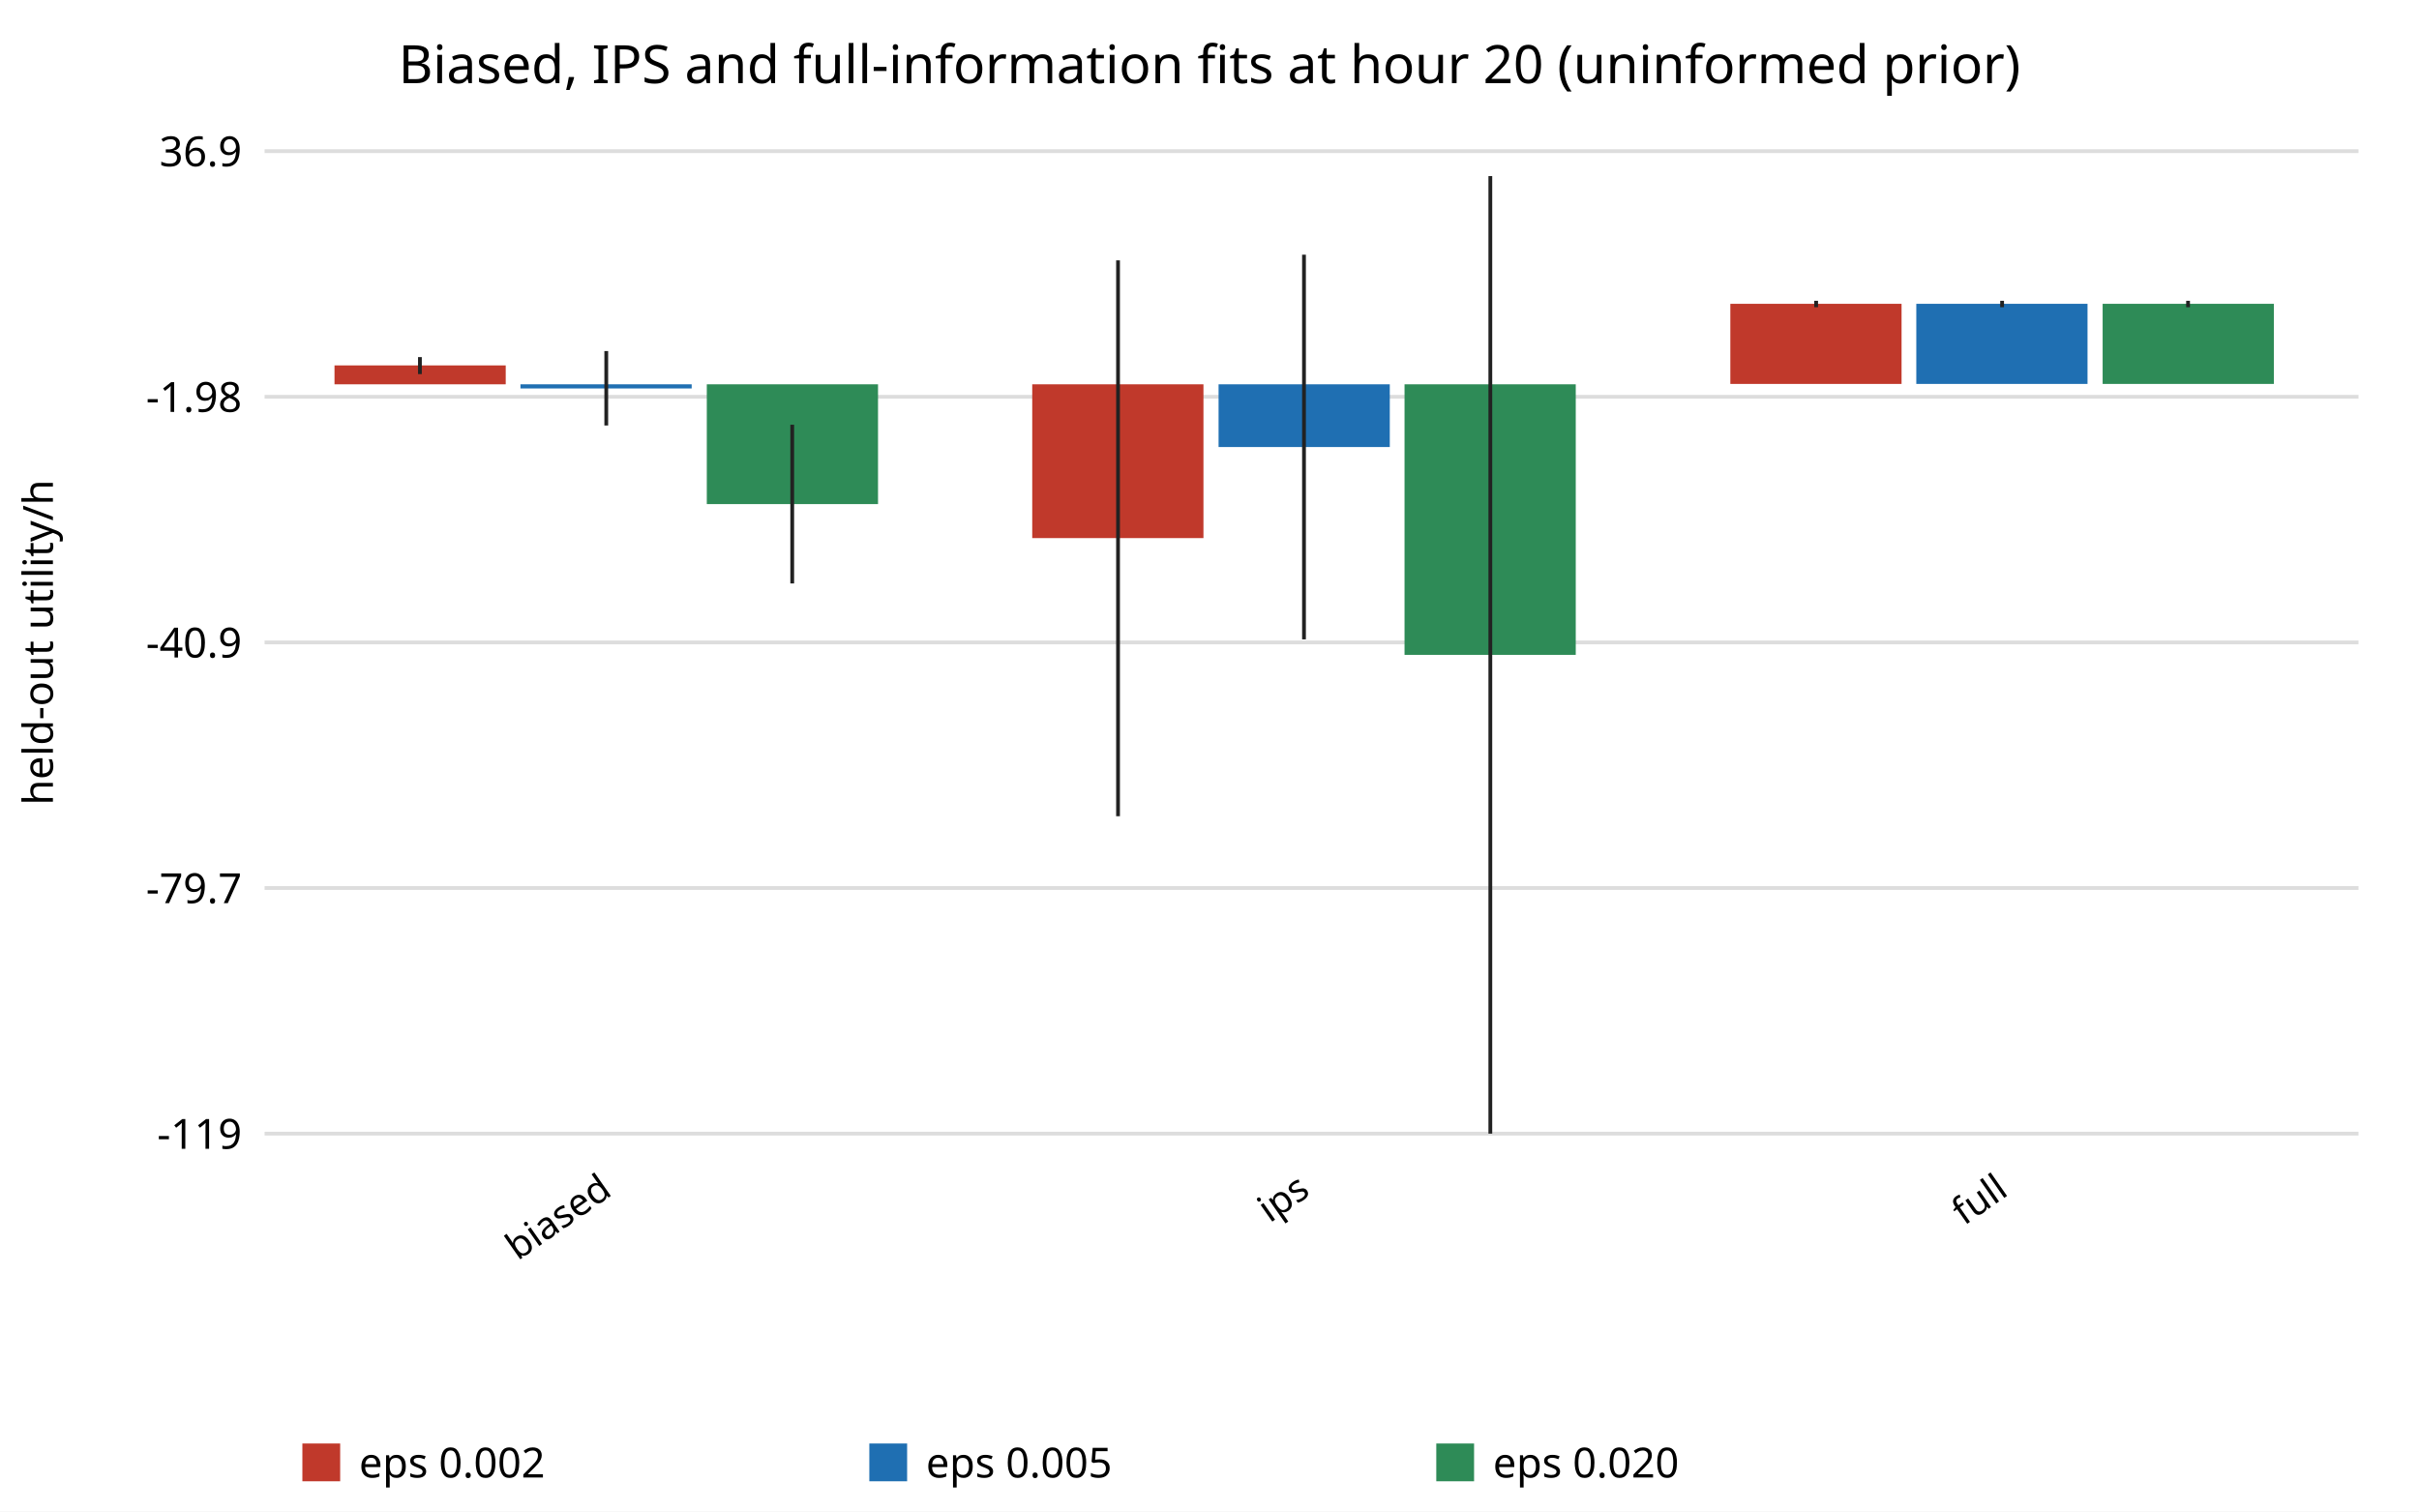
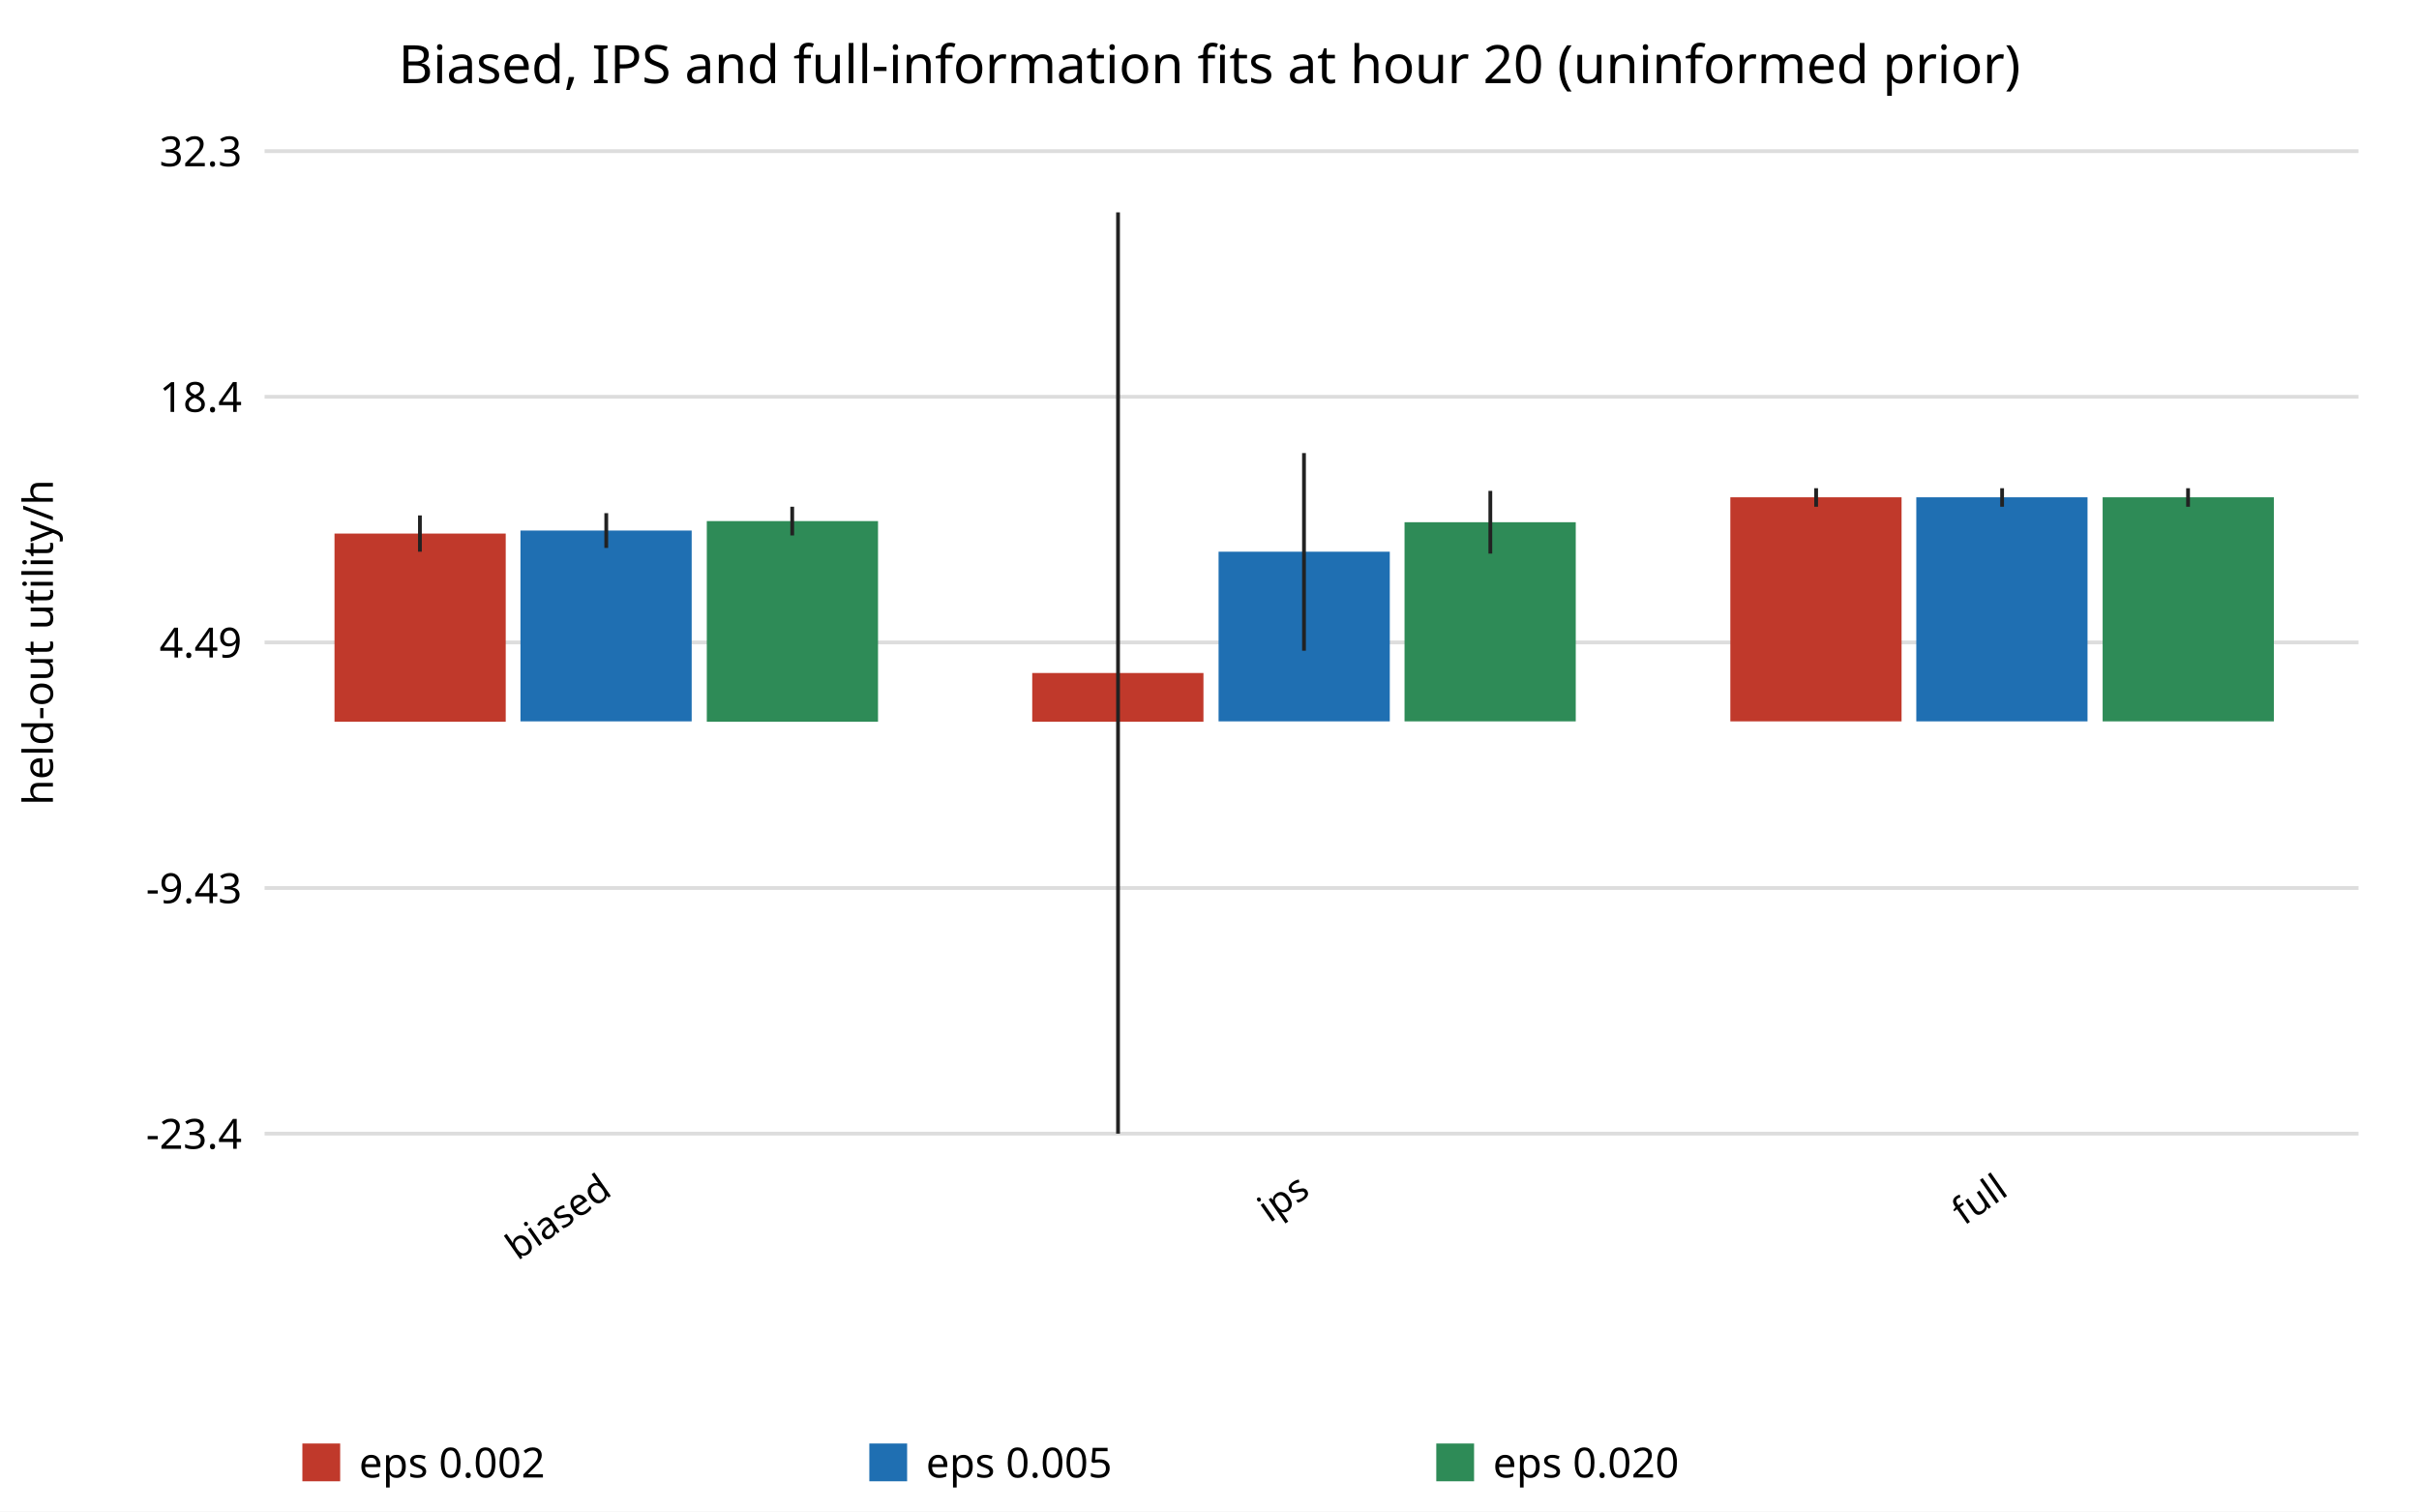
<svg xmlns="http://www.w3.org/2000/svg" viewBox="0 0 640 400" role="img" aria-label="Biased, IPS and full-information fits at hour 20 (uninformed prior)">
  <rect width="640" height="400" fill="#fff" />
  <text x="320.0" y="22" text-anchor="middle" font-family="sans-serif" font-size="14">Biased, IPS and full-information fits at hour 20 (uninformed prior)</text>
  <text x="14" y="170.0" text-anchor="middle" font-family="sans-serif" font-size="11" transform="rotate(-90 14 170.0)">held-out utility/h</text>
  <line x1="70" x2="624" y1="300.0" y2="300.0" stroke="#ddd" />
-   <text x="64" y="304.0" text-anchor="end" font-family="sans-serif" font-size="11">-119</text>
+   <text x="64" y="304.0" text-anchor="end" font-family="sans-serif" font-size="11">-23.4</text>
  <line x1="70" x2="624" y1="235.0" y2="235.0" stroke="#ddd" />
-   <text x="64" y="239.0" text-anchor="end" font-family="sans-serif" font-size="11">-79.7</text>
+   <text x="64" y="239.0" text-anchor="end" font-family="sans-serif" font-size="11">-9.43</text>
  <line x1="70" x2="624" y1="170.0" y2="170.0" stroke="#ddd" />
-   <text x="64" y="174.0" text-anchor="end" font-family="sans-serif" font-size="11">-40.9</text>
+   <text x="64" y="174.0" text-anchor="end" font-family="sans-serif" font-size="11">4.49</text>
  <line x1="70" x2="624" y1="105.0" y2="105.0" stroke="#ddd" />
-   <text x="64" y="109.0" text-anchor="end" font-family="sans-serif" font-size="11">-1.98</text>
+   <text x="64" y="109.0" text-anchor="end" font-family="sans-serif" font-size="11">18.4</text>
  <line x1="70" x2="624" y1="40.0" y2="40.0" stroke="#ddd" />
-   <text x="64" y="44.0" text-anchor="end" font-family="sans-serif" font-size="11">36.9</text>
+   <text x="64" y="44.0" text-anchor="end" font-family="sans-serif" font-size="11">32.3</text>
  <text x="162.3" y="316" text-anchor="end" font-family="sans-serif" font-size="10" transform="rotate(-35 162.3 316)">biased</text>
  <text x="347.0" y="316" text-anchor="end" font-family="sans-serif" font-size="10" transform="rotate(-35 347.0 316)">ips</text>
  <text x="531.7" y="316" text-anchor="end" font-family="sans-serif" font-size="10" transform="rotate(-35 531.7 316)">full</text>
-   <rect x="88.5" y="96.7" width="45.3" height="5.0" fill="#c0392b" />
-   <line x1="111.1" x2="111.1" y1="99.0" y2="94.5" stroke="#222" />
-   <rect x="273.1" y="101.7" width="45.3" height="40.7" fill="#c0392b" />
-   <line x1="295.8" x2="295.8" y1="216.0" y2="68.9" stroke="#222" />
-   <rect x="457.8" y="80.4" width="45.3" height="21.2" fill="#c0392b" />
-   <line x1="480.5" x2="480.5" y1="81.3" y2="79.6" stroke="#222" />
+   <rect x="88.5" y="141.2" width="45.3" height="49.8" fill="#c0392b" />
+   <line x1="111.1" x2="111.1" y1="146.0" y2="136.4" stroke="#222" />
+   <rect x="273.1" y="178.1" width="45.3" height="12.9" fill="#c0392b" />
+   <line x1="295.8" x2="295.8" y1="300.0" y2="56.2" stroke="#222" />
+   <rect x="457.8" y="131.6" width="45.3" height="59.3" fill="#c0392b" />
+   <line x1="480.5" x2="480.5" y1="134.1" y2="129.2" stroke="#222" />
  <rect x="80" y="382" width="10" height="10" fill="#c0392b" />
  <text x="95" y="391" font-family="sans-serif" font-size="11">eps 0.002</text>
-   <rect x="137.7" y="101.7" width="45.3" height="1.1" fill="#1f6fb2" />
-   <line x1="160.4" x2="160.4" y1="112.6" y2="92.9" stroke="#222" />
-   <rect x="322.4" y="101.7" width="45.3" height="16.6" fill="#1f6fb2" />
-   <line x1="345.0" x2="345.0" y1="169.2" y2="67.4" stroke="#222" />
-   <rect x="507.0" y="80.4" width="45.3" height="21.2" fill="#1f6fb2" />
-   <line x1="529.7" x2="529.7" y1="81.3" y2="79.6" stroke="#222" />
+   <rect x="137.7" y="140.4" width="45.3" height="50.5" fill="#1f6fb2" />
+   <line x1="160.4" x2="160.4" y1="145.0" y2="135.8" stroke="#222" />
+   <rect x="322.4" y="146.0" width="45.3" height="44.9" fill="#1f6fb2" />
+   <line x1="345.0" x2="345.0" y1="172.2" y2="119.9" stroke="#222" />
+   <rect x="507.0" y="131.6" width="45.3" height="59.3" fill="#1f6fb2" />
+   <line x1="529.7" x2="529.7" y1="134.1" y2="129.2" stroke="#222" />
  <rect x="230" y="382" width="10" height="10" fill="#1f6fb2" />
  <text x="245" y="391" font-family="sans-serif" font-size="11">eps 0.005</text>
-   <rect x="187.0" y="101.7" width="45.3" height="31.7" fill="#2e8b57" />
-   <line x1="209.6" x2="209.6" y1="154.4" y2="112.4" stroke="#222" />
-   <rect x="371.6" y="101.7" width="45.3" height="71.6" fill="#2e8b57" />
-   <line x1="394.3" x2="394.3" y1="300.0" y2="46.6" stroke="#222" />
-   <rect x="556.3" y="80.4" width="45.3" height="21.2" fill="#2e8b57" />
-   <line x1="578.9" x2="578.9" y1="81.3" y2="79.6" stroke="#222" />
+   <rect x="187.0" y="137.9" width="45.3" height="53.1" fill="#2e8b57" />
+   <line x1="209.6" x2="209.6" y1="141.7" y2="134.1" stroke="#222" />
+   <rect x="371.6" y="138.2" width="45.3" height="52.7" fill="#2e8b57" />
+   <line x1="394.3" x2="394.3" y1="146.5" y2="129.9" stroke="#222" />
+   <rect x="556.3" y="131.6" width="45.3" height="59.3" fill="#2e8b57" />
+   <line x1="578.9" x2="578.9" y1="134.1" y2="129.2" stroke="#222" />
  <rect x="380" y="382" width="10" height="10" fill="#2e8b57" />
  <text x="395" y="391" font-family="sans-serif" font-size="11">eps 0.020</text>
</svg>
